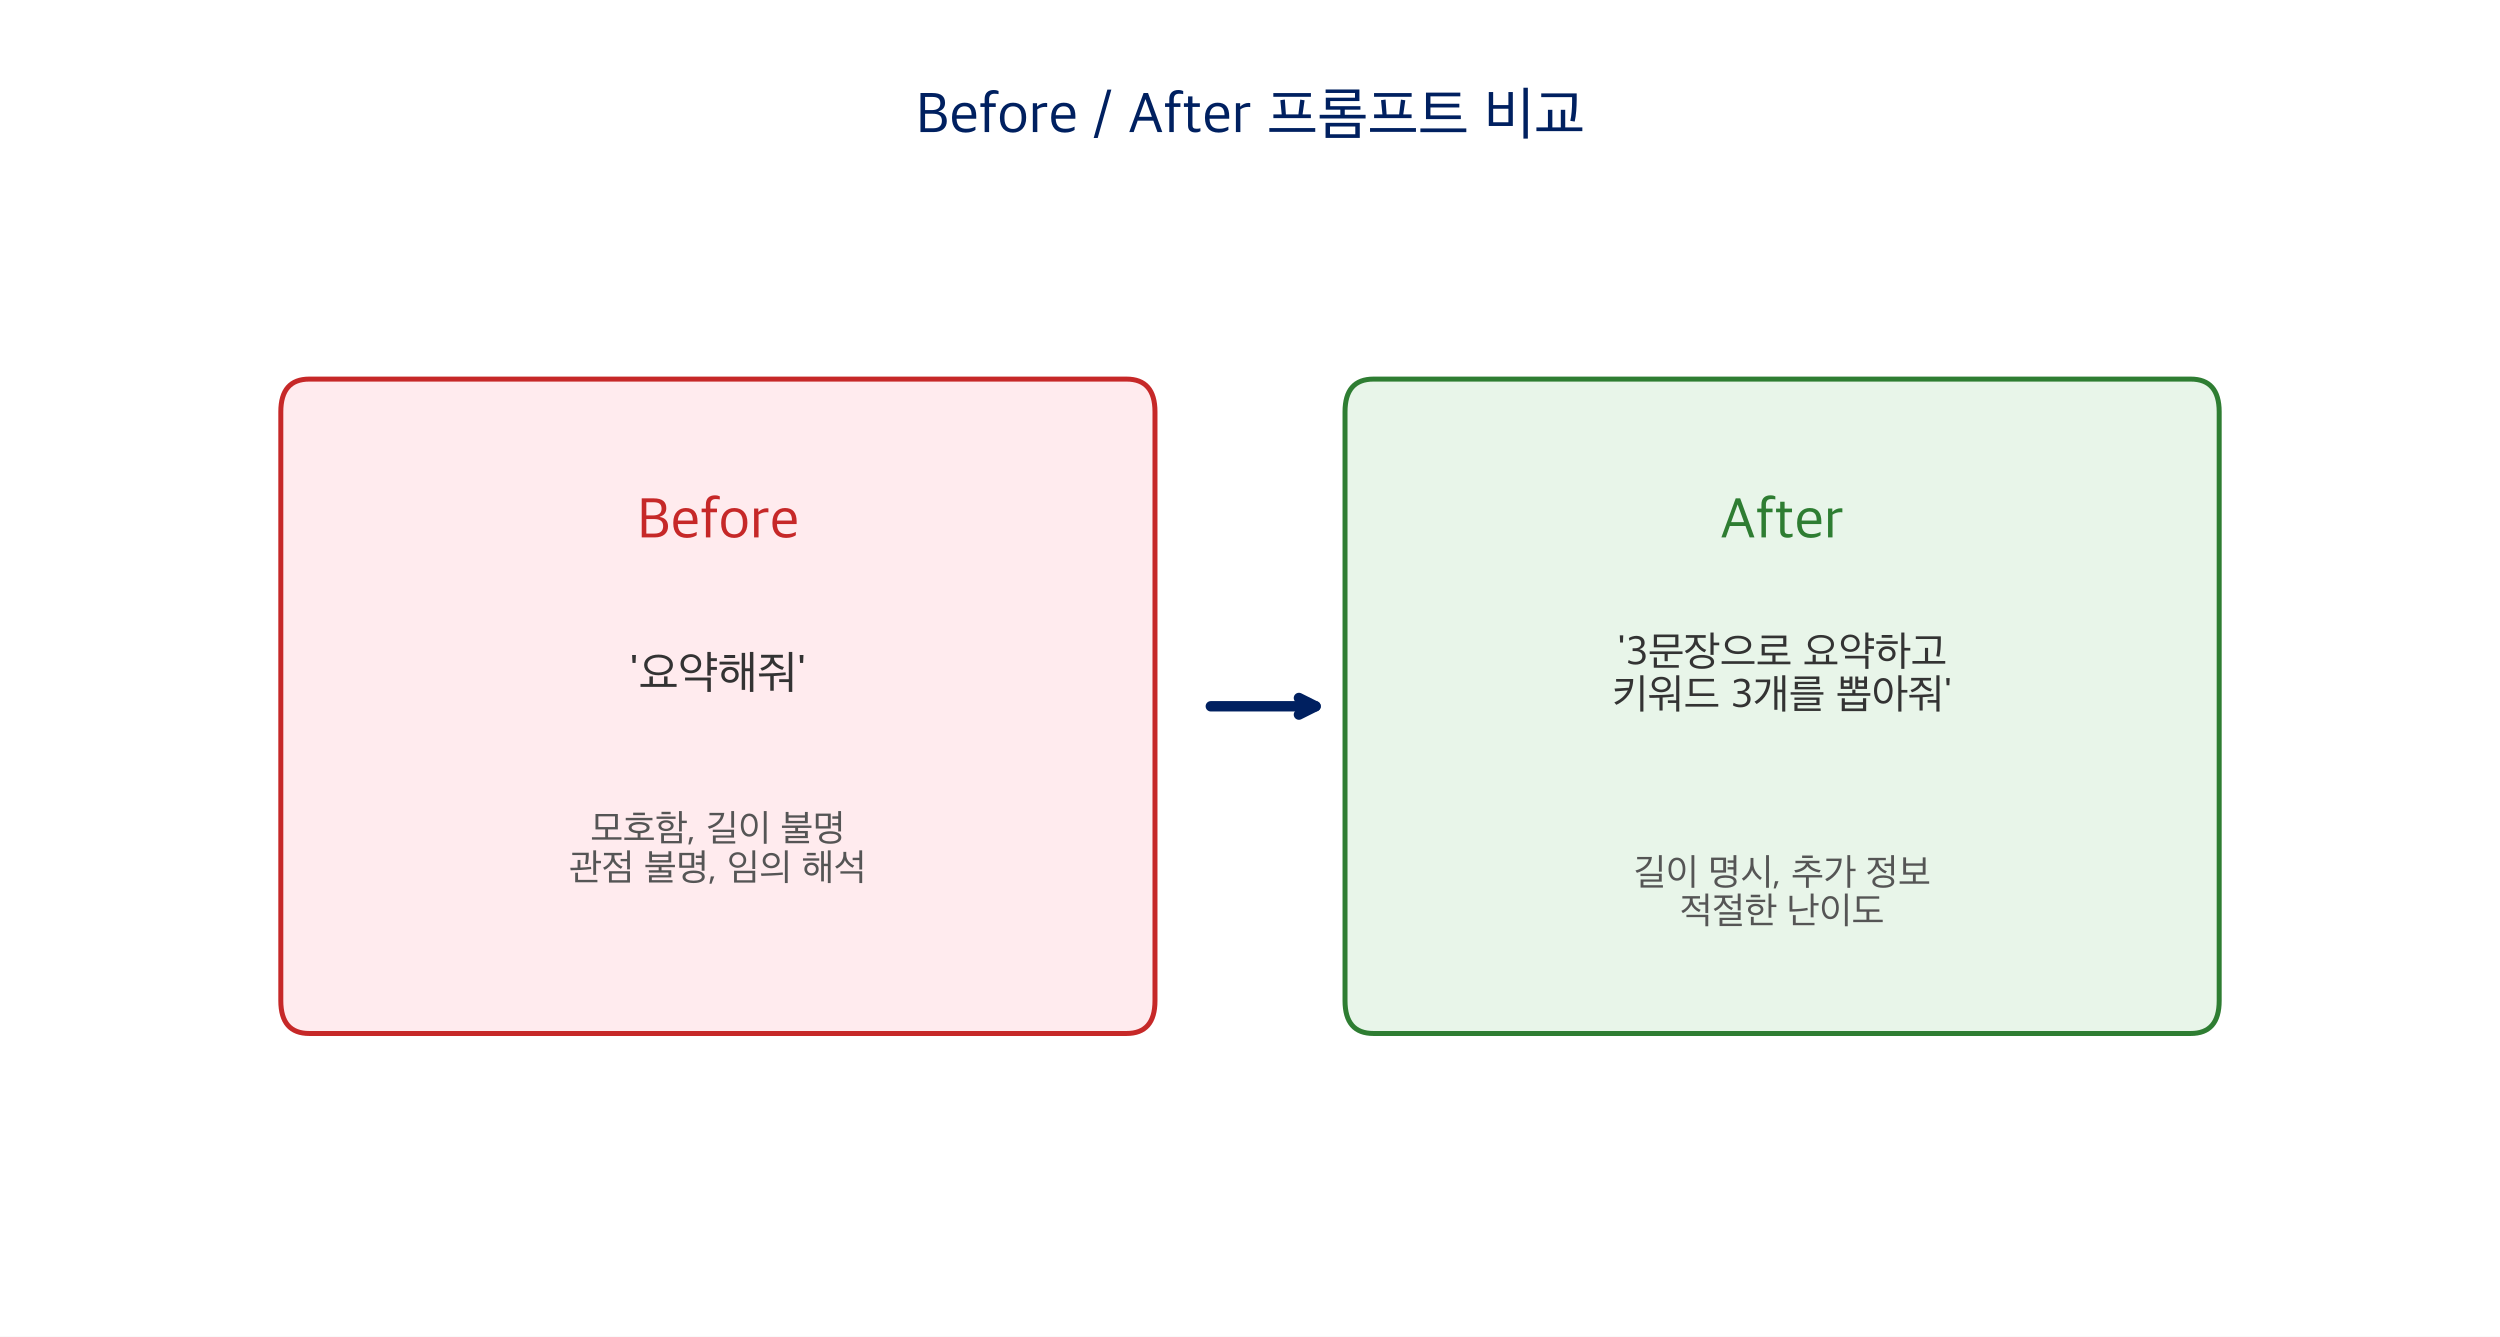
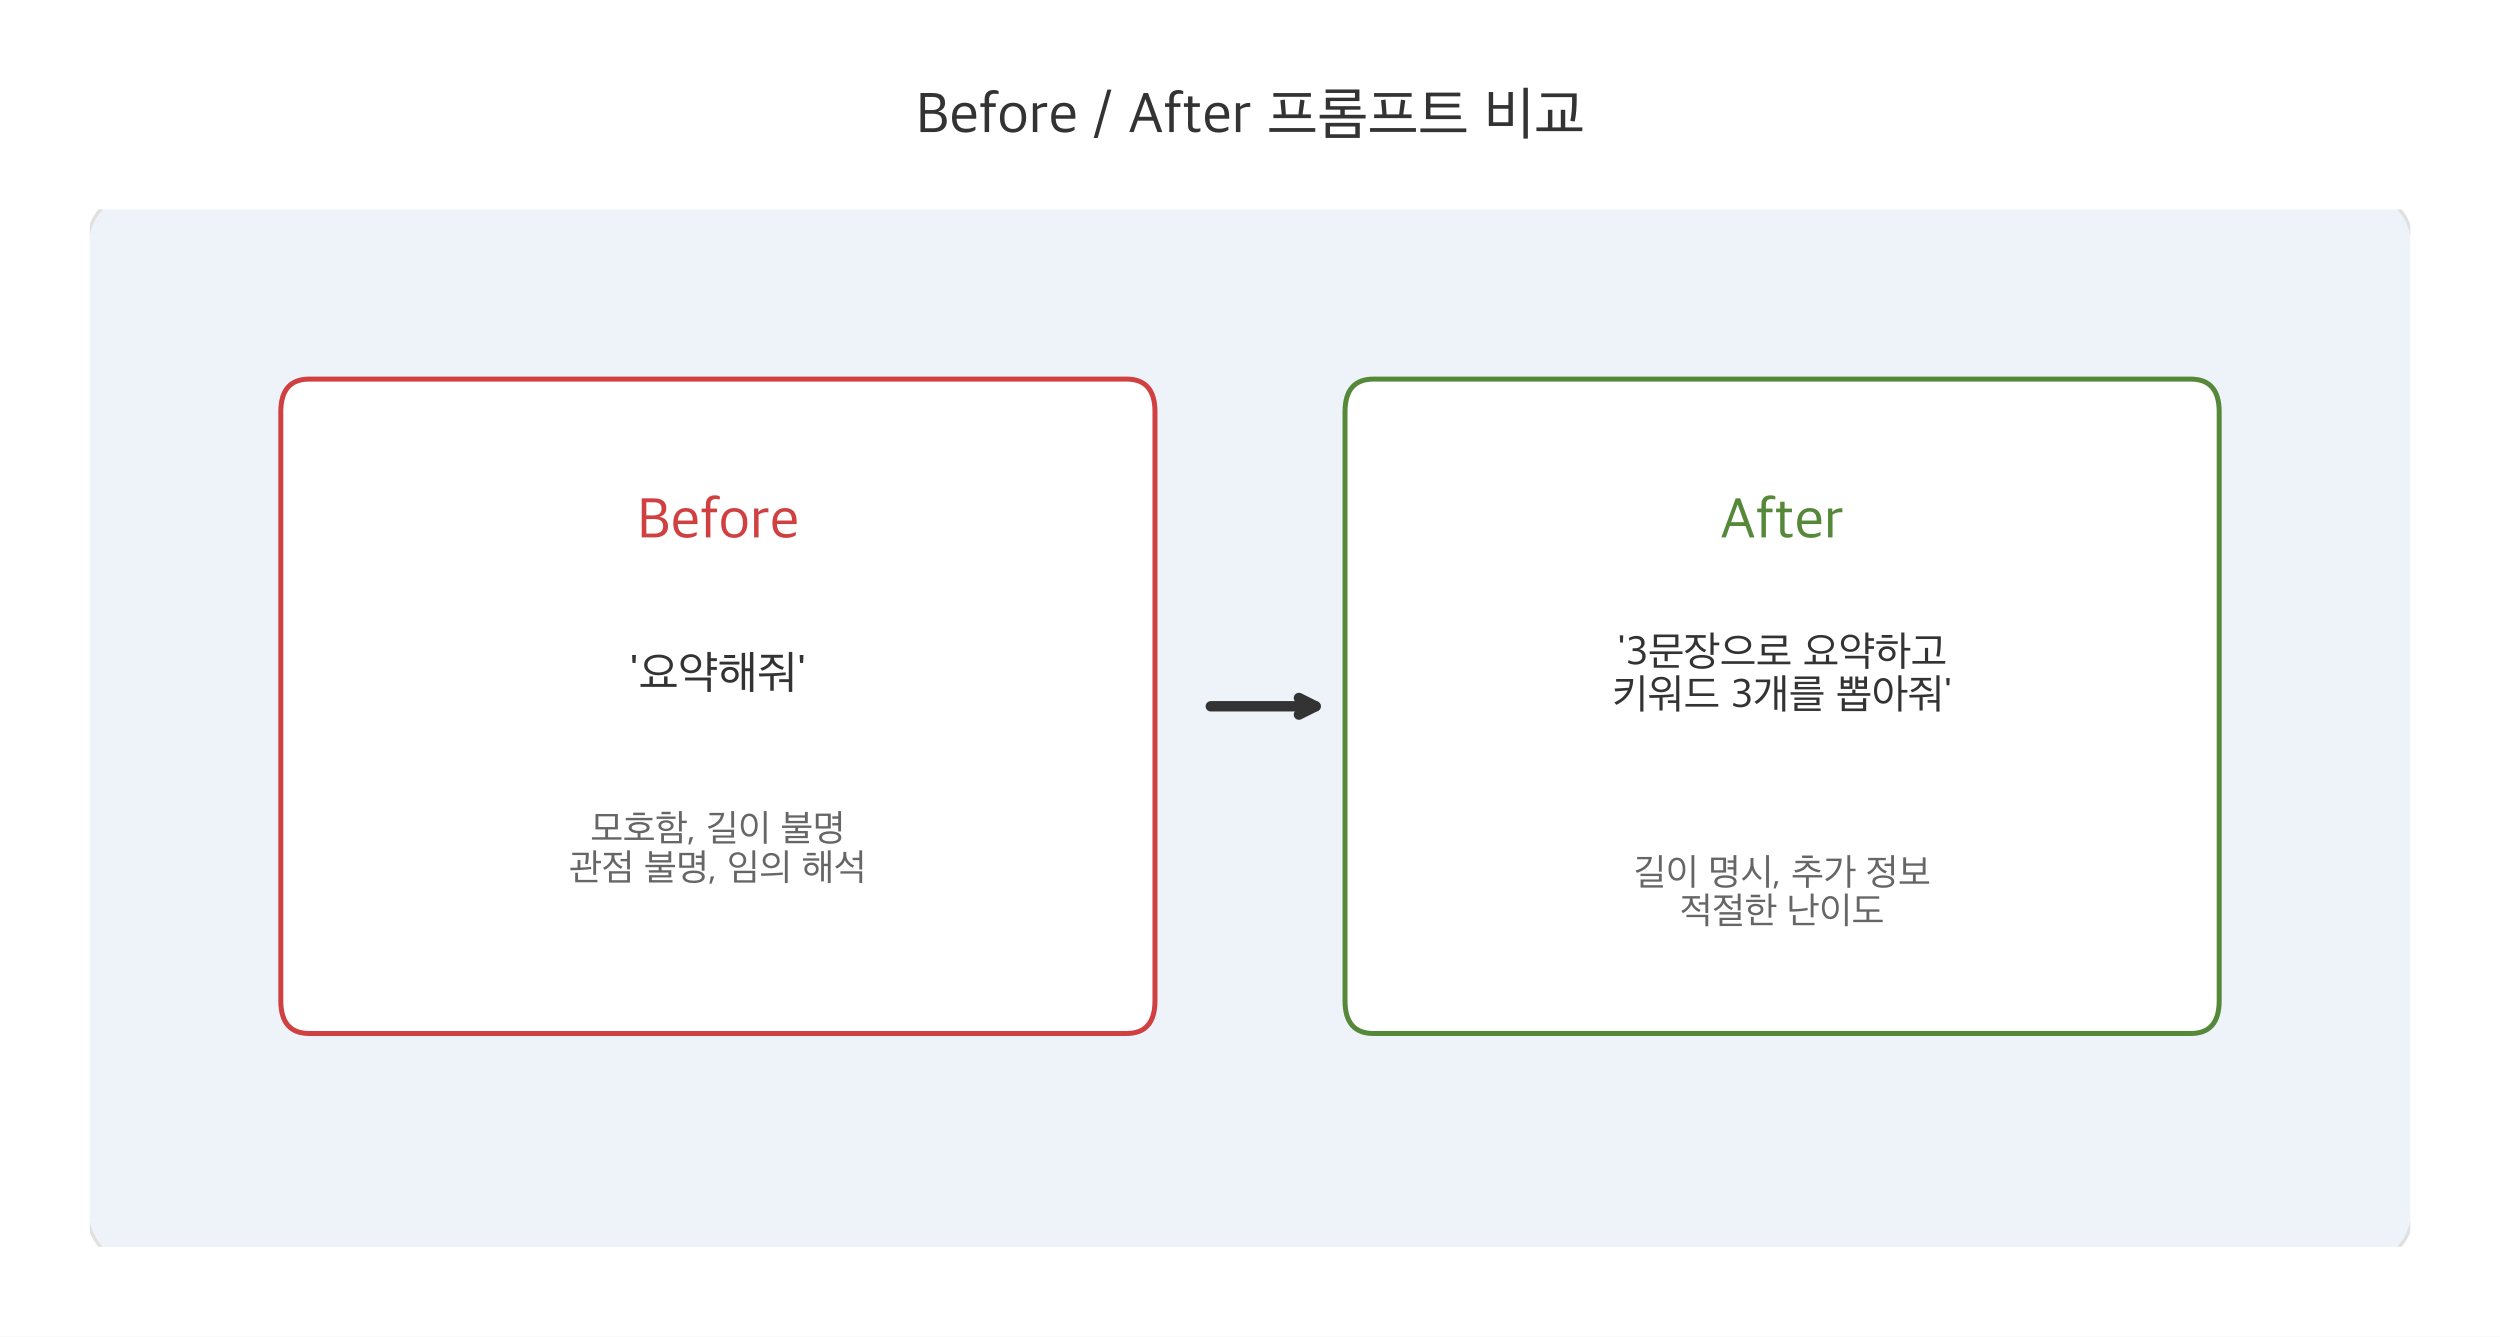
<svg xmlns="http://www.w3.org/2000/svg" xmlns:xlink="http://www.w3.org/1999/xlink" width="601.2pt" height="321.434pt" viewBox="0 0 601.2 321.434" version="1.1">
  <defs>
    <style type="text/css">*{stroke-linejoin: round; stroke-linecap: butt}</style>
  </defs>
  <g id="figure_1">
    <g id="patch_1">
      <path d="M 0 321.434  L 601.2 321.434  L 601.2 0  L 0 0  z " style="fill: #ffffff" />
    </g>
    <g id="axes_1">
      <g id="patch_2">
-         <path d="M 74.384 248.532  L 270.895 248.532  Q 277.75 248.532 277.75 240.664  L 277.75 99.033  Q 277.75 91.164 270.895 91.164  L 74.384 91.164  Q 67.529 91.164 67.529 99.033  L 67.529 240.664  Q 67.529 248.532 74.384 248.532  z " clip-path="url(#p2c5e74bf08)" style="fill: #ffebee; stroke: #c62828; stroke-width: 1.2; stroke-linejoin: miter" />
+         <path d="M 34.282 303.527  L 566.918 303.527  Q 580.628 303.527 580.628 287.79  L 580.628 62.398  Q 580.628 46.661 566.918 46.661  L 34.282 46.661  Q 20.572 46.661 20.572 62.398  L 20.572 287.79  Q 20.572 303.527 34.282 303.527  z " clip-path="url(#pac13828df8)" style="fill: #eef3fa; stroke: #e0e0e0; stroke-width: 0.8; stroke-linejoin: miter" />
      </g>
      <g id="patch_3">
-         <path d="M 330.305 248.532  L 526.816 248.532  Q 533.671 248.532 533.671 240.664  L 533.671 99.033  Q 533.671 91.164 526.816 91.164  L 330.305 91.164  Q 323.45 91.164 323.45 99.033  L 323.45 240.664  Q 323.45 248.532 330.305 248.532  z " clip-path="url(#p2c5e74bf08)" style="fill: #e8f5e9; stroke: #2e7d32; stroke-width: 1.2; stroke-linejoin: miter" />
+         <path d="M 74.384 248.532  L 270.895 248.532  Q 277.75 248.532 277.75 240.664  L 277.75 99.033  Q 277.75 91.164 270.895 91.164  L 74.384 91.164  Q 67.529 91.164 67.529 99.033  L 67.529 240.664  Q 67.529 248.532 74.384 248.532  z " clip-path="url(#pac13828df8)" style="fill: #ffffff; stroke: #d04040; stroke-width: 1.2; stroke-linejoin: miter" />
+       </g>
+       <g id="patch_4">
+         <path d="M 330.305 248.532  L 526.816 248.532  Q 533.671 248.532 533.671 240.664  L 533.671 99.033  Q 533.671 91.164 526.816 91.164  L 330.305 91.164  Q 323.45 91.164 323.45 99.033  L 323.45 240.664  Q 323.45 248.532 330.305 248.532  z " clip-path="url(#pac13828df8)" style="fill: #ffffff; stroke: #558838; stroke-width: 1.2; stroke-linejoin: miter" />
      </g>
      <g id="text_1">
-         <g style="fill: #c62828" transform="translate(153.117 129.8249) scale(0.14 -0.14)">
+         <g style="fill: #d04040" transform="translate(153.117 129.8249) scale(0.14 -0.14)">
          <defs>
            <path id="AppleSDGothicNeo-Regular-42" d="M 550 269  L 1990 269  C 2957 269 3443 768 3443 1478  C 3443 2131 3059 2432 2534 2515  L 2534 2547  C 3040 2694 3251 3034 3251 3482  C 3251 4166 2854 4563 1862 4563  L 550 4563  L 550 269  z M 1056 691  L 1056 2285  L 1907 2285  C 2547 2285 2906 2067 2906 1510  C 2906 960 2579 691 1958 691  L 1056 691  z M 1056 2688  L 1056 4134  L 1824 4134  C 2426 4134 2733 3962 2733 3424  C 2733 2867 2330 2688 1792 2688  L 1056 2688  z " transform="scale(0.015625)" />
            <path id="AppleSDGothicNeo-Regular-65" d="M 1773 211  C 2285 211 2650 371 2842 506  L 2842 870  C 2554 736 2272 634 1850 634  C 1171 634 794 941 768 1734  L 2931 1734  L 2931 2010  C 2931 2995 2522 3501 1651 3501  C 922 3501 269 3008 269 1901  L 269 1811  C 269 819 774 211 1773 211  z M 1638 3104  C 2157 3104 2419 2816 2419 2125  L 768 2125  C 819 2874 1242 3104 1638 3104  z " transform="scale(0.015625)" />
            <path id="AppleSDGothicNeo-Regular-66" d="M 653 269  L 1146 269  L 1146 3034  L 1875 3034  L 1875 3437  L 1146 3437  L 1146 3866  C 1146 4307 1357 4486 1734 4486  C 1952 4486 2086 4461 2182 4442  L 2182 4787  C 2067 4845 1894 4896 1645 4896  C 1069 4896 653 4595 653 3898  L 653 3437  L 186 3437  L 186 3034  L 653 3034  L 653 269  z " transform="scale(0.015625)" />
            <path id="AppleSDGothicNeo-Regular-6f" d="M 1702 211  C 2560 211 3149 813 3149 1824  L 3149 1914  C 3149 2918 2605 3501 1709 3501  C 851 3501 269 2899 269 1894  L 269 1798  C 269 787 806 211 1702 211  z M 1715 614  C 1184 614 768 902 768 1786  L 768 1946  C 768 2688 1126 3098 1702 3098  C 2221 3098 2650 2810 2650 1926  L 2650 1766  C 2650 1018 2291 614 1715 614  z " transform="scale(0.015625)" />
            <path id="AppleSDGothicNeo-Regular-72" d="M 467 269  L 960 269  L 960 2765  C 1184 2925 1491 3040 1811 3040  C 1862 3040 1958 3034 2042 3021  L 2042 3462  C 2010 3469 1920 3475 1850 3475  C 1491 3475 1146 3290 966 3085  L 934 3085  L 934 3443  L 467 3443  L 467 269  z " transform="scale(0.015625)" />
          </defs>
          <use xlink:href="#AppleSDGothicNeo-Regular-42" />
          <use xlink:href="#AppleSDGothicNeo-Regular-65" transform="translate(58.59999 0)" />
          <use xlink:href="#AppleSDGothicNeo-Regular-66" transform="translate(108.6 0)" />
          <use xlink:href="#AppleSDGothicNeo-Regular-6f" transform="translate(140.9 0)" />
          <use xlink:href="#AppleSDGothicNeo-Regular-72" transform="translate(194.3 0)" />
          <use xlink:href="#AppleSDGothicNeo-Regular-65" transform="translate(228.8999 0)" />
        </g>
      </g>
      <g id="text_2">
        <g style="fill: #333333" transform="translate(151.3767 165.6218) scale(0.11 -0.11)">
          <defs>
            <path id="AppleSDGothicNeo-Regular-27" d="M 422 3603  L 851 3603  L 902 4717  L 365 4717  L 422 3603  z " transform="scale(0.015625)" />
            <path id="AppleSDGothicNeo-Regular-c694" d="M 4781 3322  C 4781 4186 3981 4774 2758 4774  C 1555 4774 749 4186 749 3322  C 749 2458 1555 1882 2758 1882  C 3974 1882 4781 2458 4781 3322  z M 4314 3322  C 4314 2694 3693 2272 2758 2272  C 1830 2272 1216 2694 1216 3322  C 1216 3949 1830 4371 2758 4371  C 3699 4371 4314 3949 4314 3322  z M 5293 262  L 5293 672  L 4026 672  L 4026 1715  L 3539 1728  L 3539 672  L 1978 672  L 1978 1728  L 1491 1715  L 1491 672  L 243 672  L 243 262  L 5293 262  z " transform="scale(0.015625)" />
            <path id="AppleSDGothicNeo-Regular-c57d" d="M 1754 4838  C 954 4838 301 4301 301 3488  C 301 2669 954 2163 1754 2163  C 2547 2163 3200 2669 3200 3494  C 3200 4301 2547 4838 1754 4838  z M 1754 4442  C 2342 4442 2733 4045 2733 3488  C 2733 2938 2336 2560 1754 2560  C 1190 2560 774 2938 774 3494  C 774 4045 1190 4442 1754 4442  z M 5395 3046  L 4544 3046  L 4544 3859  L 5395 3859  L 5395 4269  L 4544 4269  L 4544 5146  L 4058 5146  L 4058 1837  L 4544 1837  L 4544 2637  L 5395 2637  L 5395 3046  z M 4550 -448  L 4550 1562  L 941 1562  L 941 1158  L 4058 1158  L 4058 -448  L 4550 -448  z " transform="scale(0.015625)" />
            <path id="AppleSDGothicNeo-Regular-d574" d="M 4960 -448  L 4960 5146  L 4480 5146  L 4480 2861  L 3808 2861  L 3808 5011  L 3334 5011  L 3334 -166  L 3808 -166  L 3808 2451  L 4480 2451  L 4480 -448  L 4960 -448  z M 2912 1939  C 2912 2611 2413 3059 1690 3059  C 973 3059 467 2618 467 1939  C 467 1299 973 826 1690 826  C 2413 826 2912 1267 2912 1939  z M 2445 1939  C 2445 1517 2131 1229 1690 1229  C 1248 1229 941 1504 941 1939  C 941 2368 1248 2650 1690 2650  C 2131 2650 2445 2368 2445 1939  z M 3014 3379  L 3014 3782  L 230 3782  L 230 3379  L 3014 3379  z M 2413 4294  L 2413 4717  L 883 4717  L 883 4294  L 2413 4294  z " transform="scale(0.015625)" />
            <path id="AppleSDGothicNeo-Regular-c918" d="M 3034 934  L 4384 934  L 4384 -448  L 4870 -448  L 4870 5146  L 4384 5146  L 4384 1331  L 3034 1331  L 3034 934  z M 3558 4339  L 3558 4742  L 506 4742  L 506 4339  L 1824 4339  L 1824 4320  C 1824 3514 998 3034 410 2886  L 627 2522  C 1248 2707 1907 3168 2067 3597  C 2285 3187 2976 2758 3494 2643  L 3712 3040  C 3187 3155 2304 3533 2304 4326  L 2304 4339  L 3558 4339  z M 2278 -282  L 2278 1773  C 2957 1811 3571 1862 3968 1907  L 3930 2291  C 3482 2240 2790 2195 2067 2163  C 1453 2144 851 2131 192 2131  L 262 1709  C 736 1722 1280 1734 1792 1754  L 1792 -282  L 2278 -282  z " transform="scale(0.015625)" />
          </defs>
          <use xlink:href="#AppleSDGothicNeo-Regular-27" />
          <use xlink:href="#AppleSDGothicNeo-Regular-c694" transform="translate(20.29999 0)" />
          <use xlink:href="#AppleSDGothicNeo-Regular-c57d" transform="translate(106.8 0)" />
          <use xlink:href="#AppleSDGothicNeo-Regular-d574" transform="translate(193.3 0)" />
          <use xlink:href="#AppleSDGothicNeo-Regular-c918" transform="translate(279.7999 0)" />
          <use xlink:href="#AppleSDGothicNeo-Regular-27" transform="translate(366.2999 0)" />
        </g>
      </g>
      <g id="text_3">
-         <g style="fill: #555555" transform="translate(142.0084 202.2835) scale(0.09 -0.09)">
+         <g style="fill: #666666" transform="translate(142.0084 202.2835) scale(0.09 -0.09)">
          <defs>
            <path id="AppleSDGothicNeo-Regular-baa8" d="M 5293 262  L 5293 672  L 3002 672  L 3002 2010  L 4672 2010  L 4672 4646  L 851 4646  L 851 2010  L 2515 2010  L 2515 672  L 243 672  L 243 262  L 5293 262  z M 4186 2413  L 1338 2413  L 1338 4243  L 4186 4243  L 4186 2413  z " transform="scale(0.015625)" />
            <path id="AppleSDGothicNeo-Regular-d638" d="M 4570 2317  C 4570 2938 3866 3277 2771 3277  C 1683 3277 979 2938 979 2317  C 979 1747 1574 1408 2522 1363  L 2522 621  L 243 621  L 243 211  L 5293 211  L 5293 621  L 3008 621  L 3008 1363  C 3962 1402 4570 1741 4570 2317  z M 4058 2317  C 4058 1920 3437 1754 2771 1754  C 2118 1754 1491 1920 1491 2317  C 1491 2714 2118 2880 2771 2880  C 3430 2880 4058 2714 4058 2317  z M 5056 3578  L 5056 3987  L 486 3987  L 486 3578  L 5056 3578  z M 3770 4448  L 3770 4870  L 1754 4870  L 1754 4448  L 3770 4448  z " transform="scale(0.015625)" />
            <path id="AppleSDGothicNeo-Regular-d568" d="M 5395 3091  L 5395 3501  L 4544 3501  L 4544 5146  L 4058 5146  L 4058 1664  L 4544 1664  L 4544 3091  L 5395 3091  z M 4544 -371  L 4544 1376  L 1005 1376  L 1005 -371  L 4544 -371  z M 4058 32  L 1491 32  L 1491 979  L 4058 979  L 4058 32  z M 2630 4614  L 2630 5024  L 1062 5024  L 1062 4614  L 2630 4614  z M 3475 3814  L 3475 4218  L 218 4218  L 218 3814  L 3475 3814  z M 3142 2650  C 3142 3226 2579 3571 1843 3571  C 1094 3571 544 3226 544 2650  C 544 2086 1101 1728 1843 1728  C 2579 1728 3142 2093 3142 2650  z M 2662 2650  C 2662 2310 2278 2106 1843 2106  C 1414 2106 1011 2310 1011 2650  C 1011 2995 1408 3194 1843 3194  C 2278 3194 2662 2995 2662 2650  z " transform="scale(0.015625)" />
            <path id="AppleSDGothicNeo-Regular-2c" d="M 122 -563  L 467 -563  L 941 685  L 358 685  L 122 -563  z " transform="scale(0.015625)" />
            <path id="AppleSDGothicNeo-Regular-20" transform="scale(0.015625)" />
            <path id="AppleSDGothicNeo-Regular-ae38" d="M 5011 -410  L 5011 -6  L 1677 -6  L 1677 608  L 4806 608  L 4806 1965  L 1171 1965  L 1171 1562  L 4320 1562  L 4320 979  L 1190 979  L 1190 -410  L 5011 -410  z M 4813 2310  L 4813 5146  L 4326 5146  L 4326 2310  L 4813 2310  z M 602 4838  L 602 4429  L 2573 4429  C 2374 3546 1542 2829 314 2515  L 563 2112  C 1926 2522 2989 3360 3136 4838  L 602 4838  z " transform="scale(0.015625)" />
            <path id="AppleSDGothicNeo-Regular-c774" d="M 4845 -448  L 4845 5146  L 4358 5146  L 4358 -448  L 4845 -448  z M 429 2752  C 429 1562 954 768 1869 768  C 2797 768 3315 1562 3315 2746  C 3315 3930 2797 4723 1869 4723  C 954 4723 429 3930 429 2752  z M 2854 2746  C 2854 1830 2464 1190 1869 1190  C 1280 1190 890 1830 890 2746  C 890 3667 1280 4301 1869 4301  C 2464 4301 2854 3667 2854 2746  z " transform="scale(0.015625)" />
            <path id="AppleSDGothicNeo-Regular-bd88" d="M 4877 -352  L 4877 51  L 1338 51  L 1338 518  L 4666 518  L 4666 1741  L 3002 1741  L 3002 2266  L 5293 2266  L 5293 2669  L 243 2669  L 243 2266  L 2515 2266  L 2515 1741  L 832 1741  L 832 1344  L 4179 1344  L 4179 896  L 851 896  L 851 -352  L 4877 -352  z M 4659 3072  L 4659 4998  L 4173 4998  L 4173 4416  L 1370 4416  L 1370 4998  L 883 4998  L 883 3072  L 4659 3072  z M 4173 3469  L 1370 3469  L 1370 4026  L 4173 4026  L 4173 3469  z " transform="scale(0.015625)" />
            <path id="AppleSDGothicNeo-Regular-ba85" d="M 4858 614  C 4858 1274 4166 1690 2957 1690  C 1734 1690 1050 1274 1050 614  C 1050 -38 1734 -448 2957 -448  C 4166 -448 4858 -38 4858 614  z M 2957 1274  C 3840 1274 4358 1037 4358 614  C 4358 198 3840 -38 2957 -38  C 2074 -38 1555 198 1555 614  C 1555 1037 2074 1274 2957 1274  z M 3322 3840  L 4326 3840  L 4326 3091  L 3315 3091  L 3315 2688  L 4326 2688  L 4326 1664  L 4813 1664  L 4813 5146  L 4326 5146  L 4326 4243  L 3322 4243  L 3322 3840  z M 3053 2157  L 3053 4717  L 493 4717  L 493 2157  L 3053 2157  z M 2560 2554  L 979 2554  L 979 4314  L 2560 4314  L 2560 2554  z " transform="scale(0.015625)" />
          </defs>
          <use xlink:href="#AppleSDGothicNeo-Regular-baa8" />
          <use xlink:href="#AppleSDGothicNeo-Regular-d638" transform="translate(86.49998 0)" />
          <use xlink:href="#AppleSDGothicNeo-Regular-d568" transform="translate(173 0)" />
          <use xlink:href="#AppleSDGothicNeo-Regular-2c" transform="translate(259.5 0)" />
          <use xlink:href="#AppleSDGothicNeo-Regular-20" transform="translate(282.0999 0)" />
          <use xlink:href="#AppleSDGothicNeo-Regular-ae38" transform="translate(308.3999 0)" />
          <use xlink:href="#AppleSDGothicNeo-Regular-c774" transform="translate(394.8999 0)" />
          <use xlink:href="#AppleSDGothicNeo-Regular-20" transform="translate(481.3999 0)" />
          <use xlink:href="#AppleSDGothicNeo-Regular-bd88" transform="translate(507.6999 0)" />
          <use xlink:href="#AppleSDGothicNeo-Regular-ba85" transform="translate(594.1999 0)" />
        </g>
-         <g style="fill: #555555" transform="translate(136.9325 211.7268) scale(0.09 -0.09)">
+         <g style="fill: #666666" transform="translate(136.9325 211.7268) scale(0.09 -0.09)">
          <defs>
            <path id="AppleSDGothicNeo-Regular-ad00" d="M 5402 2938  L 5402 3347  L 4563 3347  L 4563 5146  L 4077 5146  L 4077 947  L 4563 947  L 4563 2938  L 5402 2938  z M 4787 -314  L 4787 96  L 1472 96  L 1472 1318  L 986 1318  L 986 -314  L 4787 -314  z M 3738 1952  L 3686 2342  C 3232 2266 2541 2221 1875 2195  L 1875 3507  L 1395 3507  L 1395 2182  C 979 2170 467 2170 147 2170  L 211 1734  C 666 1734 1344 1766 1920 1786  C 2451 1811 3232 1875 3738 1952  z M 3309 4742  L 486 4742  L 486 4333  L 2810 4333  C 2822 3904 2765 3226 2662 2848  L 3136 2771  C 3251 3238 3328 4038 3309 4742  z " transform="scale(0.015625)" />
            <path id="AppleSDGothicNeo-Regular-c810" d="M 4819 -365  L 4819 1574  L 1229 1574  L 1229 -365  L 4819 -365  z M 371 4307  L 1664 4307  C 1664 4198 1664 4045 1658 3968  C 1632 3174 922 2464 218 2195  L 480 1805  C 1082 2067 1754 2739 1907 3264  C 2138 2758 2739 2208 3270 1990  L 3546 2374  C 2906 2586 2208 3206 2163 3968  C 2157 4038 2157 4192 2157 4307  L 3424 4307  L 3424 4710  L 371 4710  L 371 4307  z M 4333 38  L 1715 38  L 1715 1178  L 4333 1178  L 4333 38  z M 4813 1882  L 4813 5146  L 4326 5146  L 4326 3680  L 3219 3680  L 3219 3277  L 4326 3277  L 4326 1882  L 4813 1882  z " transform="scale(0.015625)" />
            <path id="AppleSDGothicNeo-Regular-c784" d="M 4813 1952  L 4813 5146  L 4326 5146  L 4326 1952  L 4813 1952  z M 4819 -371  L 4819 1658  L 1197 1658  L 1197 -371  L 4819 -371  z M 4333 32  L 1683 32  L 1683 1254  L 4333 1254  L 4333 32  z M 1830 4832  C 1037 4832 378 4294 378 3482  C 378 2669 1037 2157 1830 2157  C 2624 2157 3277 2669 3277 3488  C 3277 4294 2624 4832 1830 4832  z M 1830 4435  C 2419 4435 2810 4038 2810 3482  C 2810 2931 2413 2554 1830 2554  C 1267 2554 851 2931 851 3488  C 851 4038 1267 4435 1830 4435  z " transform="scale(0.015625)" />
            <path id="AppleSDGothicNeo-Regular-c758" d="M 4352 5146  L 4352 -448  L 4838 -448  L 4838 5146  L 4352 5146  z M 3469 3379  C 3469 4198 2842 4710 2016 4710  C 1203 4710 557 4166 557 3379  C 557 2630 1190 2080 2016 2080  C 2822 2080 3469 2586 3469 3379  z M 2995 3379  C 2995 2854 2547 2490 2016 2490  C 1472 2490 1030 2861 1030 3379  C 1030 3904 1478 4294 2016 4294  C 2560 4294 2995 3942 2995 3379  z M 4026 973  L 3981 1370  C 3571 1318 2848 1274 2067 1248  C 1389 1210 730 1197 250 1203  L 339 774  C 762 781 1376 800 2035 832  C 2746 864 3546 915 4026 973  z " transform="scale(0.015625)" />
            <path id="AppleSDGothicNeo-Regular-c11d" d="M 4326 3475  L 4326 1862  L 4813 1862  L 4813 5146  L 4326 5146  L 4326 3885  L 3187 3885  L 3187 3475  L 4326 3475  z M 4819 -448  L 4819 1568  L 1094 1568  L 1094 1165  L 4333 1165  L 4333 -448  L 4819 -448  z M 3462 2560  C 2835 2784 2093 3462 2093 4358  L 2093 4883  L 1600 4883  L 1600 4339  C 1600 3450 979 2758 192 2394  L 493 2016  C 1197 2406 1696 2899 1862 3475  C 2086 2918 2643 2432 3174 2176  L 3462 2560  z " transform="scale(0.015625)" />
          </defs>
          <use xlink:href="#AppleSDGothicNeo-Regular-ad00" />
          <use xlink:href="#AppleSDGothicNeo-Regular-c810" transform="translate(86.49998 0)" />
          <use xlink:href="#AppleSDGothicNeo-Regular-20" transform="translate(173 0)" />
          <use xlink:href="#AppleSDGothicNeo-Regular-bd88" transform="translate(199.3 0)" />
          <use xlink:href="#AppleSDGothicNeo-Regular-ba85" transform="translate(285.7999 0)" />
          <use xlink:href="#AppleSDGothicNeo-Regular-2c" transform="translate(372.2999 0)" />
          <use xlink:href="#AppleSDGothicNeo-Regular-20" transform="translate(394.8999 0)" />
          <use xlink:href="#AppleSDGothicNeo-Regular-c784" transform="translate(421.1999 0)" />
          <use xlink:href="#AppleSDGothicNeo-Regular-c758" transform="translate(507.6999 0)" />
          <use xlink:href="#AppleSDGothicNeo-Regular-20" transform="translate(594.1999 0)" />
          <use xlink:href="#AppleSDGothicNeo-Regular-d574" transform="translate(620.4999 0)" />
          <use xlink:href="#AppleSDGothicNeo-Regular-c11d" transform="translate(706.9998 0)" />
        </g>
      </g>
-       <g id="patch_4">
-         <path d="M 291.178 169.848  Q 305.171 169.848 316.368 169.848  " style="fill: none; stroke: #002060; stroke-width: 2.5; stroke-linecap: round" />
-         <path d="M 312.368 167.848  L 316.368 169.848  L 312.368 171.848  " style="fill: none; stroke: #002060; stroke-width: 2.5; stroke-linecap: round" />
+       <g id="patch_5">
+         <path d="M 291.178 169.848  Q 305.171 169.848 316.368 169.848  " style="fill: none; stroke: #333333; stroke-width: 2.5; stroke-linecap: round" />
+         <path d="M 312.368 167.848  L 316.368 169.848  L 312.368 171.848  " style="fill: none; stroke: #333333; stroke-width: 2.5; stroke-linecap: round" />
      </g>
      <g id="text_4">
-         <g style="fill: #2e7d32" transform="translate(413.6933 129.8249) scale(0.14 -0.14)">
+         <g style="fill: #558838" transform="translate(413.6933 129.8249) scale(0.14 -0.14)">
          <defs>
            <path id="AppleSDGothicNeo-Regular-41" d="M 122 269  L 608 269  L 1050 1523  L 2771 1523  L 3226 269  L 3757 269  L 2189 4563  L 1696 4563  L 122 269  z M 1901 3885  L 1914 3885  L 2611 1952  L 1197 1952  L 1901 3885  z " transform="scale(0.015625)" />
            <path id="AppleSDGothicNeo-Regular-74" d="M 1472 230  C 1747 230 1882 301 2010 358  L 2010 691  C 1882 653 1734 634 1600 634  C 1235 634 1133 755 1133 1062  L 1133 3034  L 1946 3034  L 1946 3437  L 1133 3437  L 1133 4192  L 646 4192  L 646 3437  L 192 3437  L 192 3034  L 646 3034  L 646 986  C 646 448 973 230 1472 230  z " transform="scale(0.015625)" />
          </defs>
          <use xlink:href="#AppleSDGothicNeo-Regular-41" />
          <use xlink:href="#AppleSDGothicNeo-Regular-66" transform="translate(60.49999 0)" />
          <use xlink:href="#AppleSDGothicNeo-Regular-74" transform="translate(92.79997 0)" />
          <use xlink:href="#AppleSDGothicNeo-Regular-65" transform="translate(127.8 0)" />
          <use xlink:href="#AppleSDGothicNeo-Regular-72" transform="translate(177.7999 0)" />
        </g>
      </g>
      <g id="text_5">
        <g style="fill: #333333" transform="translate(388.9513 160.1523) scale(0.1 -0.1)">
          <defs>
            <path id="AppleSDGothicNeo-Regular-33" d="M 1491 205  C 2445 205 3053 730 3053 1478  C 3053 2144 2630 2458 2074 2566  C 2560 2726 2893 3040 2893 3571  C 2893 4243 2368 4634 1600 4634  C 1229 4634 723 4474 467 4301  L 544 3891  C 813 4045 1146 4198 1498 4198  C 2022 4198 2362 4013 2362 3488  C 2362 3008 1984 2726 1427 2726  L 1043 2726  L 1043 2291  L 1459 2291  C 2112 2291 2534 2029 2534 1478  C 2534 947 2138 634 1427 634  C 1107 634 678 755 435 915  L 326 512  C 563 346 992 205 1491 205  z " transform="scale(0.015625)" />
            <path id="AppleSDGothicNeo-Regular-bb38" d="M 4659 2867  L 4659 4838  L 877 4838  L 877 2867  L 4659 2867  z M 4173 3270  L 1363 3270  L 1363 4435  L 4173 4435  L 4173 3270  z M 3021 736  L 3021 1837  L 5293 1837  L 5293 2240  L 243 2240  L 243 1837  L 2534 1837  L 2534 736  L 3021 736  z M 4723 -269  L 4723 134  L 1357 134  L 1357 1312  L 870 1312  L 870 -269  L 4723 -269  z " transform="scale(0.015625)" />
            <path id="AppleSDGothicNeo-Regular-c7a5" d="M 4621 621  C 4621 1293 3910 1696 2739 1696  C 1568 1696 864 1293 864 621  C 864 -38 1568 -442 2739 -442  C 3910 -442 4621 -38 4621 621  z M 275 4333  L 1562 4333  C 1562 4192 1555 4083 1555 4032  C 1530 3290 819 2586 115 2317  L 397 1939  C 998 2195 1651 2797 1805 3322  C 2035 2816 2605 2310 3142 2093  L 3411 2483  C 2771 2694 2106 3309 2061 4026  C 2054 4083 2054 4192 2054 4333  L 3328 4333  L 3328 4742  L 275 4742  L 275 4333  z M 4122 621  C 4122 205 3584 -38 2739 -38  C 1894 -38 1370 205 1370 621  C 1370 1056 1894 1286 2739 1286  C 3584 1286 4122 1056 4122 621  z M 5408 3187  L 5408 3597  L 4544 3597  L 4544 5146  L 4058 5146  L 4058 1709  L 4544 1709  L 4544 3187  L 5408 3187  z " transform="scale(0.015625)" />
            <path id="AppleSDGothicNeo-Regular-c73c" d="M 5293 320  L 5293 730  L 243 730  L 243 320  L 5293 320  z M 4800 3245  C 4800 4096 3994 4659 2758 4659  C 1542 4659 730 4096 730 3245  C 730 2387 1542 1830 2758 1830  C 3987 1830 4800 2387 4800 3245  z M 4314 3238  C 4314 2643 3693 2246 2758 2246  C 1830 2246 1216 2643 1216 3238  C 1216 3846 1830 4250 2758 4250  C 3699 4250 4314 3846 4314 3238  z " transform="scale(0.015625)" />
            <path id="AppleSDGothicNeo-Regular-b85c" d="M 5293 262  L 5293 672  L 3002 672  L 3002 1626  L 4826 1626  L 4826 2035  L 1350 2035  L 1350 2970  L 4666 2970  L 4666 4678  L 858 4678  L 858 4269  L 4179 4269  L 4179 3373  L 864 3373  L 864 1626  L 2515 1626  L 2515 672  L 243 672  L 243 262  L 5293 262  z " transform="scale(0.015625)" />
            <path id="AppleSDGothicNeo-Regular-d558" d="M 5453 2374  L 5453 2784  L 4544 2784  L 4544 5146  L 4058 5146  L 4058 -448  L 4544 -448  L 4544 2374  L 5453 2374  z M 2694 4346  L 2694 4762  L 1050 4762  L 1050 4346  L 2694 4346  z M 3520 3398  L 3520 3802  L 218 3802  L 218 3398  L 3520 3398  z M 3187 1882  C 3187 2541 2662 3040 1882 3040  C 1101 3040 576 2534 576 1882  C 576 1229 1101 730 1882 730  C 2662 730 3187 1235 3187 1882  z M 2701 1882  C 2701 1446 2362 1133 1882 1133  C 1414 1133 1062 1446 1062 1882  C 1062 2323 1414 2630 1882 2630  C 2355 2630 2701 2323 2701 1882  z " transform="scale(0.015625)" />
            <path id="AppleSDGothicNeo-Regular-ace0" d="M 5293 358  L 5293 768  L 2656 768  L 2656 2790  L 2170 2790  L 2170 768  L 243 768  L 243 358  L 5293 358  z M 4614 4563  L 762 4563  L 762 4154  L 4109 4154  L 4109 3610  C 4109 2874 4038 2029 3910 1504  L 4390 1427  C 4557 2138 4608 3008 4614 3859  L 4614 4563  z " transform="scale(0.015625)" />
          </defs>
          <use xlink:href="#AppleSDGothicNeo-Regular-27" />
          <use xlink:href="#AppleSDGothicNeo-Regular-33" transform="translate(20.29999 0)" />
          <use xlink:href="#AppleSDGothicNeo-Regular-bb38" transform="translate(73.89998 0)" />
          <use xlink:href="#AppleSDGothicNeo-Regular-c7a5" transform="translate(160.4 0)" />
          <use xlink:href="#AppleSDGothicNeo-Regular-c73c" transform="translate(246.8999 0)" />
          <use xlink:href="#AppleSDGothicNeo-Regular-b85c" transform="translate(333.3999 0)" />
          <use xlink:href="#AppleSDGothicNeo-Regular-20" transform="translate(419.8999 0)" />
          <use xlink:href="#AppleSDGothicNeo-Regular-c694" transform="translate(446.1999 0)" />
          <use xlink:href="#AppleSDGothicNeo-Regular-c57d" transform="translate(532.6999 0)" />
          <use xlink:href="#AppleSDGothicNeo-Regular-d558" transform="translate(619.1999 0)" />
          <use xlink:href="#AppleSDGothicNeo-Regular-ace0" transform="translate(705.6999 0)" />
        </g>
        <g style="fill: #333333" transform="translate(387.6365 170.4292) scale(0.1 -0.1)">
          <defs>
            <path id="AppleSDGothicNeo-Regular-d0a4" d="M 3277 4570  L 646 4570  L 646 4166  L 2765 4166  C 2752 3834 2694 3520 2598 3226  L 403 3098  L 506 2656  L 2438 2822  C 2035 1990 1293 1363 371 966  L 685 595  C 2221 1338 3258 2547 3277 4570  z M 4845 -448  L 4845 5146  L 4358 5146  L 4358 -448  L 4845 -448  z " transform="scale(0.015625)" />
            <path id="AppleSDGothicNeo-Regular-c6cc" d="M 3520 3712  C 3520 4429 2918 4915 2054 4915  C 1184 4915 582 4429 582 3712  C 582 3014 1184 2528 2054 2528  C 2912 2528 3520 3014 3520 3712  z M 4832 -448  L 4832 5146  L 4352 5146  L 4352 1293  L 3072 1293  L 3072 890  L 4352 890  L 4352 -448  L 4832 -448  z M 3046 3712  C 3046 3219 2611 2938 2054 2938  C 1491 2938 1050 3219 1050 3712  C 1050 4224 1491 4506 2054 4506  C 2611 4506 3046 4224 3046 3712  z M 2266 -282  L 2266 1722  C 2886 1754 3565 1805 3987 1862  L 3949 2246  C 3405 2182 2765 2144 2067 2118  C 1453 2093 845 2086 179 2086  L 250 1664  C 755 1670 1254 1670 1779 1696  L 1779 -282  L 2266 -282  z " transform="scale(0.015625)" />
            <path id="AppleSDGothicNeo-Regular-b4dc" d="M 4685 1958  L 4685 2362  L 1363 2362  L 1363 4186  L 4634 4186  L 4634 4589  L 877 4589  L 877 1958  L 4685 1958  z M 5293 320  L 5293 730  L 243 730  L 243 320  L 5293 320  z " transform="scale(0.015625)" />
            <path id="AppleSDGothicNeo-Regular-ac1c" d="M 4960 -448  L 4960 5146  L 4480 5146  L 4480 2944  L 3750 2944  L 3750 5011  L 3270 5011  L 3270 -166  L 3750 -166  L 3750 2541  L 4480 2541  L 4480 -448  L 4960 -448  z M 2656 4486  L 416 4486  L 416 4077  L 2144 4077  C 2093 2938 1408 1747 224 1075  L 550 717  C 1875 1517 2637 2822 2656 4486  z " transform="scale(0.015625)" />
            <path id="AppleSDGothicNeo-Regular-b97c" d="M 5293 2163  L 5293 2541  L 243 2541  L 243 2163  L 5293 2163  z M 4870 -346  L 4870 38  L 1312 38  L 1312 550  L 4698 550  L 4698 1722  L 832 1722  L 832 1363  L 4211 1363  L 4211 896  L 826 896  L 826 -346  L 4870 -346  z M 4774 2982  L 4774 3347  L 1370 3347  L 1370 3789  L 4666 3789  L 4666 4960  L 877 4960  L 877 4576  L 4179 4576  L 4179 4141  L 883 4141  L 883 2982  L 4774 2982  z " transform="scale(0.015625)" />
            <path id="AppleSDGothicNeo-Regular-bf51" d="M 4653 -371  L 4653 1619  L 4160 1619  L 4160 1005  L 1376 1005  L 1376 1606  L 896 1606  C 896 947 890 288 890 -371  L 4653 -371  z M 4781 3040  L 4781 4954  L 4333 4954  L 4333 4365  L 3437 4365  L 3437 4947  L 2976 4947  L 2976 3040  L 4781 3040  z M 2541 3040  L 2541 4954  L 2080 4954  L 2080 4365  L 1203 4365  L 1203 4947  L 742 4947  L 742 3040  L 2541 3040  z M 5293 1990  L 5293 2400  L 3002 2400  L 3002 2944  L 2515 2944  L 2515 2400  L 243 2400  L 243 1990  L 5293 1990  z M 4160 32  L 1376 32  L 1376 602  L 4160 602  L 4160 32  z M 4333 3430  L 3437 3430  L 3437 3974  L 4333 3974  L 4333 3430  z M 2080 3430  L 1203 3430  L 1203 3974  L 2080 3974  L 2080 3430  z " transform="scale(0.015625)" />
            <path id="AppleSDGothicNeo-Regular-c544" d="M 5459 2483  L 5459 2893  L 4544 2893  L 4544 5146  L 4058 5146  L 4058 -448  L 4544 -448  L 4544 2483  L 5459 2483  z M 320 2752  C 320 1562 845 768 1754 768  C 2662 768 3181 1562 3181 2746  C 3181 3930 2662 4723 1754 4723  C 845 4723 320 3930 320 2752  z M 2707 2746  C 2707 1830 2336 1190 1754 1190  C 1171 1190 794 1830 794 2746  C 794 3667 1171 4301 1754 4301  C 2336 4301 2707 3667 2707 2746  z " transform="scale(0.015625)" />
          </defs>
          <use xlink:href="#AppleSDGothicNeo-Regular-d0a4" />
          <use xlink:href="#AppleSDGothicNeo-Regular-c6cc" transform="translate(86.49998 0)" />
          <use xlink:href="#AppleSDGothicNeo-Regular-b4dc" transform="translate(173 0)" />
          <use xlink:href="#AppleSDGothicNeo-Regular-20" transform="translate(259.5 0)" />
          <use xlink:href="#AppleSDGothicNeo-Regular-33" transform="translate(285.7999 0)" />
          <use xlink:href="#AppleSDGothicNeo-Regular-ac1c" transform="translate(339.3999 0)" />
          <use xlink:href="#AppleSDGothicNeo-Regular-b97c" transform="translate(425.8999 0)" />
          <use xlink:href="#AppleSDGothicNeo-Regular-20" transform="translate(512.3999 0)" />
          <use xlink:href="#AppleSDGothicNeo-Regular-bf51" transform="translate(538.6999 0)" />
          <use xlink:href="#AppleSDGothicNeo-Regular-c544" transform="translate(625.1999 0)" />
          <use xlink:href="#AppleSDGothicNeo-Regular-c918" transform="translate(711.6999 0)" />
          <use xlink:href="#AppleSDGothicNeo-Regular-27" transform="translate(798.1998 0)" />
        </g>
      </g>
      <g id="text_6">
-         <g style="fill: #555555" transform="translate(392.8539 212.8717) scale(0.09 -0.09)">
+         <g style="fill: #666666" transform="translate(392.8539 212.8717) scale(0.09 -0.09)">
          <defs>
            <path id="AppleSDGothicNeo-Regular-c2dc" d="M 4851 -448  L 4851 5146  L 4358 5146  L 4358 -448  L 4851 -448  z M 3648 1267  C 2874 1728 2195 2643 2195 3667  L 2195 4659  L 1702 4659  L 1702 3648  C 1702 2656 1030 1638 211 1126  L 531 762  C 1178 1222 1754 1907 1958 2605  C 2176 1933 2835 1242 3341 896  L 3648 1267  z " transform="scale(0.015625)" />
            <path id="AppleSDGothicNeo-Regular-cd94" d="M 5030 2579  C 4179 2662 3181 3091 3040 3757  L 4813 3757  L 4813 4166  L 717 4166  L 717 3757  L 2509 3757  C 2362 3091 1414 2656 518 2566  L 736 2157  C 1702 2278 2509 2752 2765 3270  C 3053 2758 3898 2298 4806 2170  L 5030 2579  z M 3002 -454  L 3002 1325  L 5293 1325  L 5293 1734  L 243 1734  L 243 1325  L 2515 1325  L 2515 -454  L 3002 -454  z M 3680 4653  L 3680 5075  L 1856 5075  L 1856 4653  L 3680 4653  z " transform="scale(0.015625)" />
            <path id="AppleSDGothicNeo-Regular-ac00" d="M 4544 5146  L 4058 5146  L 4058 -448  L 4544 -448  L 4544 2400  L 5459 2400  L 5459 2816  L 4544 2816  L 4544 5146  z M 3091 4544  L 461 4544  L 461 4134  L 2566 4134  C 2464 2874 1664 1696 269 1050  L 570 666  C 2010 1414 3059 2726 3091 4544  z " transform="scale(0.015625)" />
            <path id="AppleSDGothicNeo-Regular-c815" d="M 4858 614  C 4858 1274 4179 1683 2976 1683  C 1779 1683 1107 1274 1107 614  C 1107 -38 1779 -448 2976 -448  C 4179 -448 4858 -38 4858 614  z M 390 4269  L 1664 4269  C 1664 4166 1664 4032 1658 3968  C 1632 3174 922 2464 218 2195  L 480 1805  C 1082 2067 1754 2739 1907 3264  C 2138 2758 2739 2234 3322 2003  L 3610 2394  C 2925 2598 2208 3206 2163 3968  C 2157 4032 2157 4160 2157 4269  L 3418 4269  L 3418 4678  L 390 4678  L 390 4269  z M 2976 1274  C 3853 1274 4358 1037 4358 614  C 4358 198 3853 -38 2976 -38  C 2118 -38 1600 198 1600 614  C 1600 1037 2118 1274 2976 1274  z M 4326 3283  L 4326 1670  L 4813 1670  L 4813 5146  L 4326 5146  L 4326 3693  L 3200 3693  L 3200 3283  L 4326 3283  z " transform="scale(0.015625)" />
            <path id="AppleSDGothicNeo-Regular-bcf4" d="M 4678 1798  L 4678 4762  L 4192 4762  L 4192 3731  L 1344 3731  L 1344 4762  L 851 4762  L 851 1798  L 2515 1798  L 2515 659  L 243 659  L 243 250  L 5293 250  L 5293 659  L 3002 659  L 3002 1798  L 4678 1798  z M 4192 2202  L 1344 2202  L 1344 3328  L 4192 3328  L 4192 2202  z " transform="scale(0.015625)" />
          </defs>
          <use xlink:href="#AppleSDGothicNeo-Regular-ae38" />
          <use xlink:href="#AppleSDGothicNeo-Regular-c774" transform="translate(86.49998 0)" />
          <use xlink:href="#AppleSDGothicNeo-Regular-20" transform="translate(173 0)" />
          <use xlink:href="#AppleSDGothicNeo-Regular-ba85" transform="translate(199.3 0)" />
          <use xlink:href="#AppleSDGothicNeo-Regular-c2dc" transform="translate(285.7999 0)" />
          <use xlink:href="#AppleSDGothicNeo-Regular-2c" transform="translate(372.2999 0)" />
          <use xlink:href="#AppleSDGothicNeo-Regular-20" transform="translate(394.8999 0)" />
          <use xlink:href="#AppleSDGothicNeo-Regular-cd94" transform="translate(421.1999 0)" />
          <use xlink:href="#AppleSDGothicNeo-Regular-ac00" transform="translate(507.6999 0)" />
          <use xlink:href="#AppleSDGothicNeo-Regular-20" transform="translate(594.1999 0)" />
          <use xlink:href="#AppleSDGothicNeo-Regular-c815" transform="translate(620.4999 0)" />
          <use xlink:href="#AppleSDGothicNeo-Regular-bcf4" transform="translate(706.9998 0)" />
        </g>
-         <g style="fill: #555555" transform="translate(404.0223 222.1209) scale(0.09 -0.09)">
+         <g style="fill: #666666" transform="translate(404.0223 222.1209) scale(0.09 -0.09)">
          <defs>
            <path id="AppleSDGothicNeo-Regular-c801" d="M 390 4301  L 1664 4301  C 1664 4192 1664 4038 1658 3968  C 1632 3174 922 2464 218 2195  L 480 1805  C 1082 2067 1754 2739 1907 3264  C 2138 2758 2720 2202 3258 1984  L 3526 2374  C 2886 2586 2208 3206 2163 3968  C 2157 4038 2157 4186 2157 4301  L 3405 4301  L 3405 4710  L 390 4710  L 390 4301  z M 1088 1517  L 1088 1114  L 4326 1114  L 4326 -448  L 4819 -448  L 4819 1517  L 1088 1517  z M 4813 1811  L 4813 5146  L 4326 5146  L 4326 3654  L 3206 3654  L 3206 3251  L 4326 3251  L 4326 1811  L 4813 1811  z " transform="scale(0.015625)" />
            <path id="AppleSDGothicNeo-Regular-c808" d="M 5024 -410  L 5024 0  L 1702 0  L 1702 621  L 4819 621  L 4819 1971  L 1197 1971  L 1197 1562  L 4333 1562  L 4333 998  L 1216 998  L 1216 -410  L 5024 -410  z M 352 4410  L 1658 4410  L 1658 4224  C 1651 3482 915 2803 211 2534  L 474 2163  C 1075 2419 1754 2995 1907 3520  C 2138 3014 2733 2534 3264 2317  L 3533 2694  C 2893 2906 2176 3501 2163 4218  L 2157 4410  L 3437 4410  L 3437 4819  L 352 4819  L 352 4410  z M 4813 2266  L 4813 5146  L 4326 5146  L 4326 3853  L 3238 3853  L 3238 3450  L 4326 3450  L 4326 2266  L 4813 2266  z " transform="scale(0.015625)" />
            <path id="AppleSDGothicNeo-Regular-d55c" d="M 5395 2842  L 5395 3251  L 4544 3251  L 4544 5146  L 4058 5146  L 4058 1018  L 4544 1018  L 4544 2842  L 5395 2842  z M 4762 -269  L 4762 141  L 1523 141  L 1523 1165  L 1037 1165  L 1037 -269  L 4762 -269  z M 2630 4518  L 2630 4947  L 1018 4947  L 1018 4518  L 2630 4518  z M 3494 3693  L 3494 4096  L 218 4096  L 218 3693  L 3494 3693  z M 3174 2413  C 3174 3014 2611 3392 1856 3392  C 1107 3392 544 3014 544 2413  C 544 1824 1114 1434 1856 1434  C 2611 1434 3174 1824 3174 2413  z M 2714 2413  C 2714 2048 2310 1824 1856 1824  C 1408 1824 1005 2048 1005 2413  C 1005 2784 1408 3008 1856 3008  C 2310 3008 2714 2784 2714 2413  z " transform="scale(0.015625)" />
            <path id="AppleSDGothicNeo-Regular-b09c" d="M 4538 5146  L 4051 5146  L 4051 1082  L 4538 1082  L 4538 3110  L 5395 3110  L 5395 3526  L 4538 3526  L 4538 5146  z M 4698 -269  L 4698 134  L 1491 134  L 1491 1459  L 1005 1459  L 1005 -269  L 4698 -269  z M 3488 2714  C 2842 2566 1651 2470 915 2477  L 915 4768  L 429 4768  L 429 2067  L 922 2067  C 1811 2067 2899 2170 3546 2310  L 3488 2714  z " transform="scale(0.015625)" />
            <path id="AppleSDGothicNeo-Regular-b3c4" d="M 5293 262  L 5293 672  L 3002 672  L 3002 2042  L 4723 2042  L 4723 2445  L 1344 2445  L 1344 4269  L 4691 4269  L 4691 4672  L 851 4672  L 851 2042  L 2515 2042  L 2515 672  L 243 672  L 243 262  L 5293 262  z " transform="scale(0.015625)" />
          </defs>
          <use xlink:href="#AppleSDGothicNeo-Regular-c801" />
          <use xlink:href="#AppleSDGothicNeo-Regular-c808" transform="translate(86.49998 0)" />
          <use xlink:href="#AppleSDGothicNeo-Regular-d55c" transform="translate(173 0)" />
          <use xlink:href="#AppleSDGothicNeo-Regular-20" transform="translate(259.5 0)" />
          <use xlink:href="#AppleSDGothicNeo-Regular-b09c" transform="translate(285.7999 0)" />
          <use xlink:href="#AppleSDGothicNeo-Regular-c774" transform="translate(372.2999 0)" />
          <use xlink:href="#AppleSDGothicNeo-Regular-b3c4" transform="translate(458.7999 0)" />
        </g>
      </g>
      <g id="text_7">
-         <g style="fill: #002060" transform="translate(220.1514 32.35375) scale(0.14 -0.14)">
+         <g style="fill: #333333" transform="translate(220.1514 32.35375) scale(0.14 -0.14)">
          <defs>
            <path id="AppleSDGothicNeo-Regular-2f" d="M 58 -384  L 499 -384  L 2003 4941  L 1562 4941  L 58 -384  z " transform="scale(0.015625)" />
            <path id="AppleSDGothicNeo-Regular-d504" d="M 4813 1805  L 4813 2214  L 3898 2214  L 4122 3763  L 3642 3840  L 3443 2214  L 2067 2214  L 1952 3846  L 1453 3776  L 1606 2214  L 691 2214  L 691 1805  L 4813 1805  z M 5293 294  L 5293 710  L 243 710  L 243 294  L 5293 294  z M 4819 4147  L 4819 4557  L 685 4557  L 685 4147  L 4819 4147  z " transform="scale(0.015625)" />
            <path id="AppleSDGothicNeo-Regular-b86c" d="M 4723 2733  L 4723 3117  L 1402 3117  L 1402 3680  L 4614 3680  L 4614 4954  L 896 4954  L 896 4570  L 4128 4570  L 4128 4051  L 915 4051  L 915 2733  L 2515 2733  L 2515 2170  L 243 2170  L 243 1766  L 5293 1766  L 5293 2170  L 3002 2170  L 3002 2733  L 4723 2733  z M 4653 -371  L 4653 1286  L 890 1286  L 890 -371  L 4653 -371  z M 4160 32  L 1376 32  L 1376 883  L 4160 883  L 4160 32  z " transform="scale(0.015625)" />
            <path id="AppleSDGothicNeo-Regular-d2b8" d="M 4525 2976  L 4525 3386  L 1350 3386  L 1350 4198  L 4634 4198  L 4634 4608  L 858 4608  L 858 1696  L 4691 1696  L 4691 2106  L 1350 2106  L 1350 2976  L 4525 2976  z M 5293 262  L 5293 672  L 243 672  L 243 262  L 5293 262  z " transform="scale(0.015625)" />
            <path id="AppleSDGothicNeo-Regular-be44" d="M 4838 -448  L 4838 5146  L 4352 5146  L 4352 -448  L 4838 -448  z M 3187 941  L 3187 4672  L 2701 4672  L 2701 3238  L 1024 3238  L 1024 4672  L 544 4672  L 544 941  L 3187 941  z M 2701 1350  L 1024 1350  L 1024 2835  L 2701 2835  L 2701 1350  z " transform="scale(0.015625)" />
            <path id="AppleSDGothicNeo-Regular-ad50" d="M 5293 378  L 5293 787  L 3411 787  L 3411 2720  L 2925 2720  L 2925 787  L 1997 787  L 1997 2720  L 1510 2720  L 1510 787  L 243 787  L 243 378  L 5293 378  z M 4672 4525  L 774 4525  L 774 4115  L 4166 4115  L 4166 3610  C 4166 2874 4096 2029 3968 1504  L 4454 1427  C 4614 2138 4666 3008 4672 3859  L 4672 4525  z " transform="scale(0.015625)" />
          </defs>
          <use xlink:href="#AppleSDGothicNeo-Regular-42" />
          <use xlink:href="#AppleSDGothicNeo-Regular-65" transform="translate(58.59999 0)" />
          <use xlink:href="#AppleSDGothicNeo-Regular-66" transform="translate(108.6 0)" />
          <use xlink:href="#AppleSDGothicNeo-Regular-6f" transform="translate(140.9 0)" />
          <use xlink:href="#AppleSDGothicNeo-Regular-72" transform="translate(194.3 0)" />
          <use xlink:href="#AppleSDGothicNeo-Regular-65" transform="translate(228.8999 0)" />
          <use xlink:href="#AppleSDGothicNeo-Regular-20" transform="translate(278.8999 0)" />
          <use xlink:href="#AppleSDGothicNeo-Regular-2f" transform="translate(305.1999 0)" />
          <use xlink:href="#AppleSDGothicNeo-Regular-20" transform="translate(338.9999 0)" />
          <use xlink:href="#AppleSDGothicNeo-Regular-41" transform="translate(365.2999 0)" />
          <use xlink:href="#AppleSDGothicNeo-Regular-66" transform="translate(425.7999 0)" />
          <use xlink:href="#AppleSDGothicNeo-Regular-74" transform="translate(458.0999 0)" />
          <use xlink:href="#AppleSDGothicNeo-Regular-65" transform="translate(493.0999 0)" />
          <use xlink:href="#AppleSDGothicNeo-Regular-72" transform="translate(543.0998 0)" />
          <use xlink:href="#AppleSDGothicNeo-Regular-20" transform="translate(577.6998 0)" />
          <use xlink:href="#AppleSDGothicNeo-Regular-d504" transform="translate(603.9998 0)" />
          <use xlink:href="#AppleSDGothicNeo-Regular-b86c" transform="translate(690.4998 0)" />
          <use xlink:href="#AppleSDGothicNeo-Regular-d504" transform="translate(776.9998 0)" />
          <use xlink:href="#AppleSDGothicNeo-Regular-d2b8" transform="translate(863.4998 0)" />
          <use xlink:href="#AppleSDGothicNeo-Regular-20" transform="translate(949.9998 0)" />
          <use xlink:href="#AppleSDGothicNeo-Regular-be44" transform="translate(976.2997 0)" />
          <use xlink:href="#AppleSDGothicNeo-Regular-ad50" transform="translate(1062.8 0)" />
        </g>
      </g>
    </g>
  </g>
  <defs>
-     <clipPath id="p2c5e74bf08">
+     <clipPath id="pac13828df8">
      <rect x="21.6" y="50.354" width="558" height="249.48" />
    </clipPath>
  </defs>
</svg>
